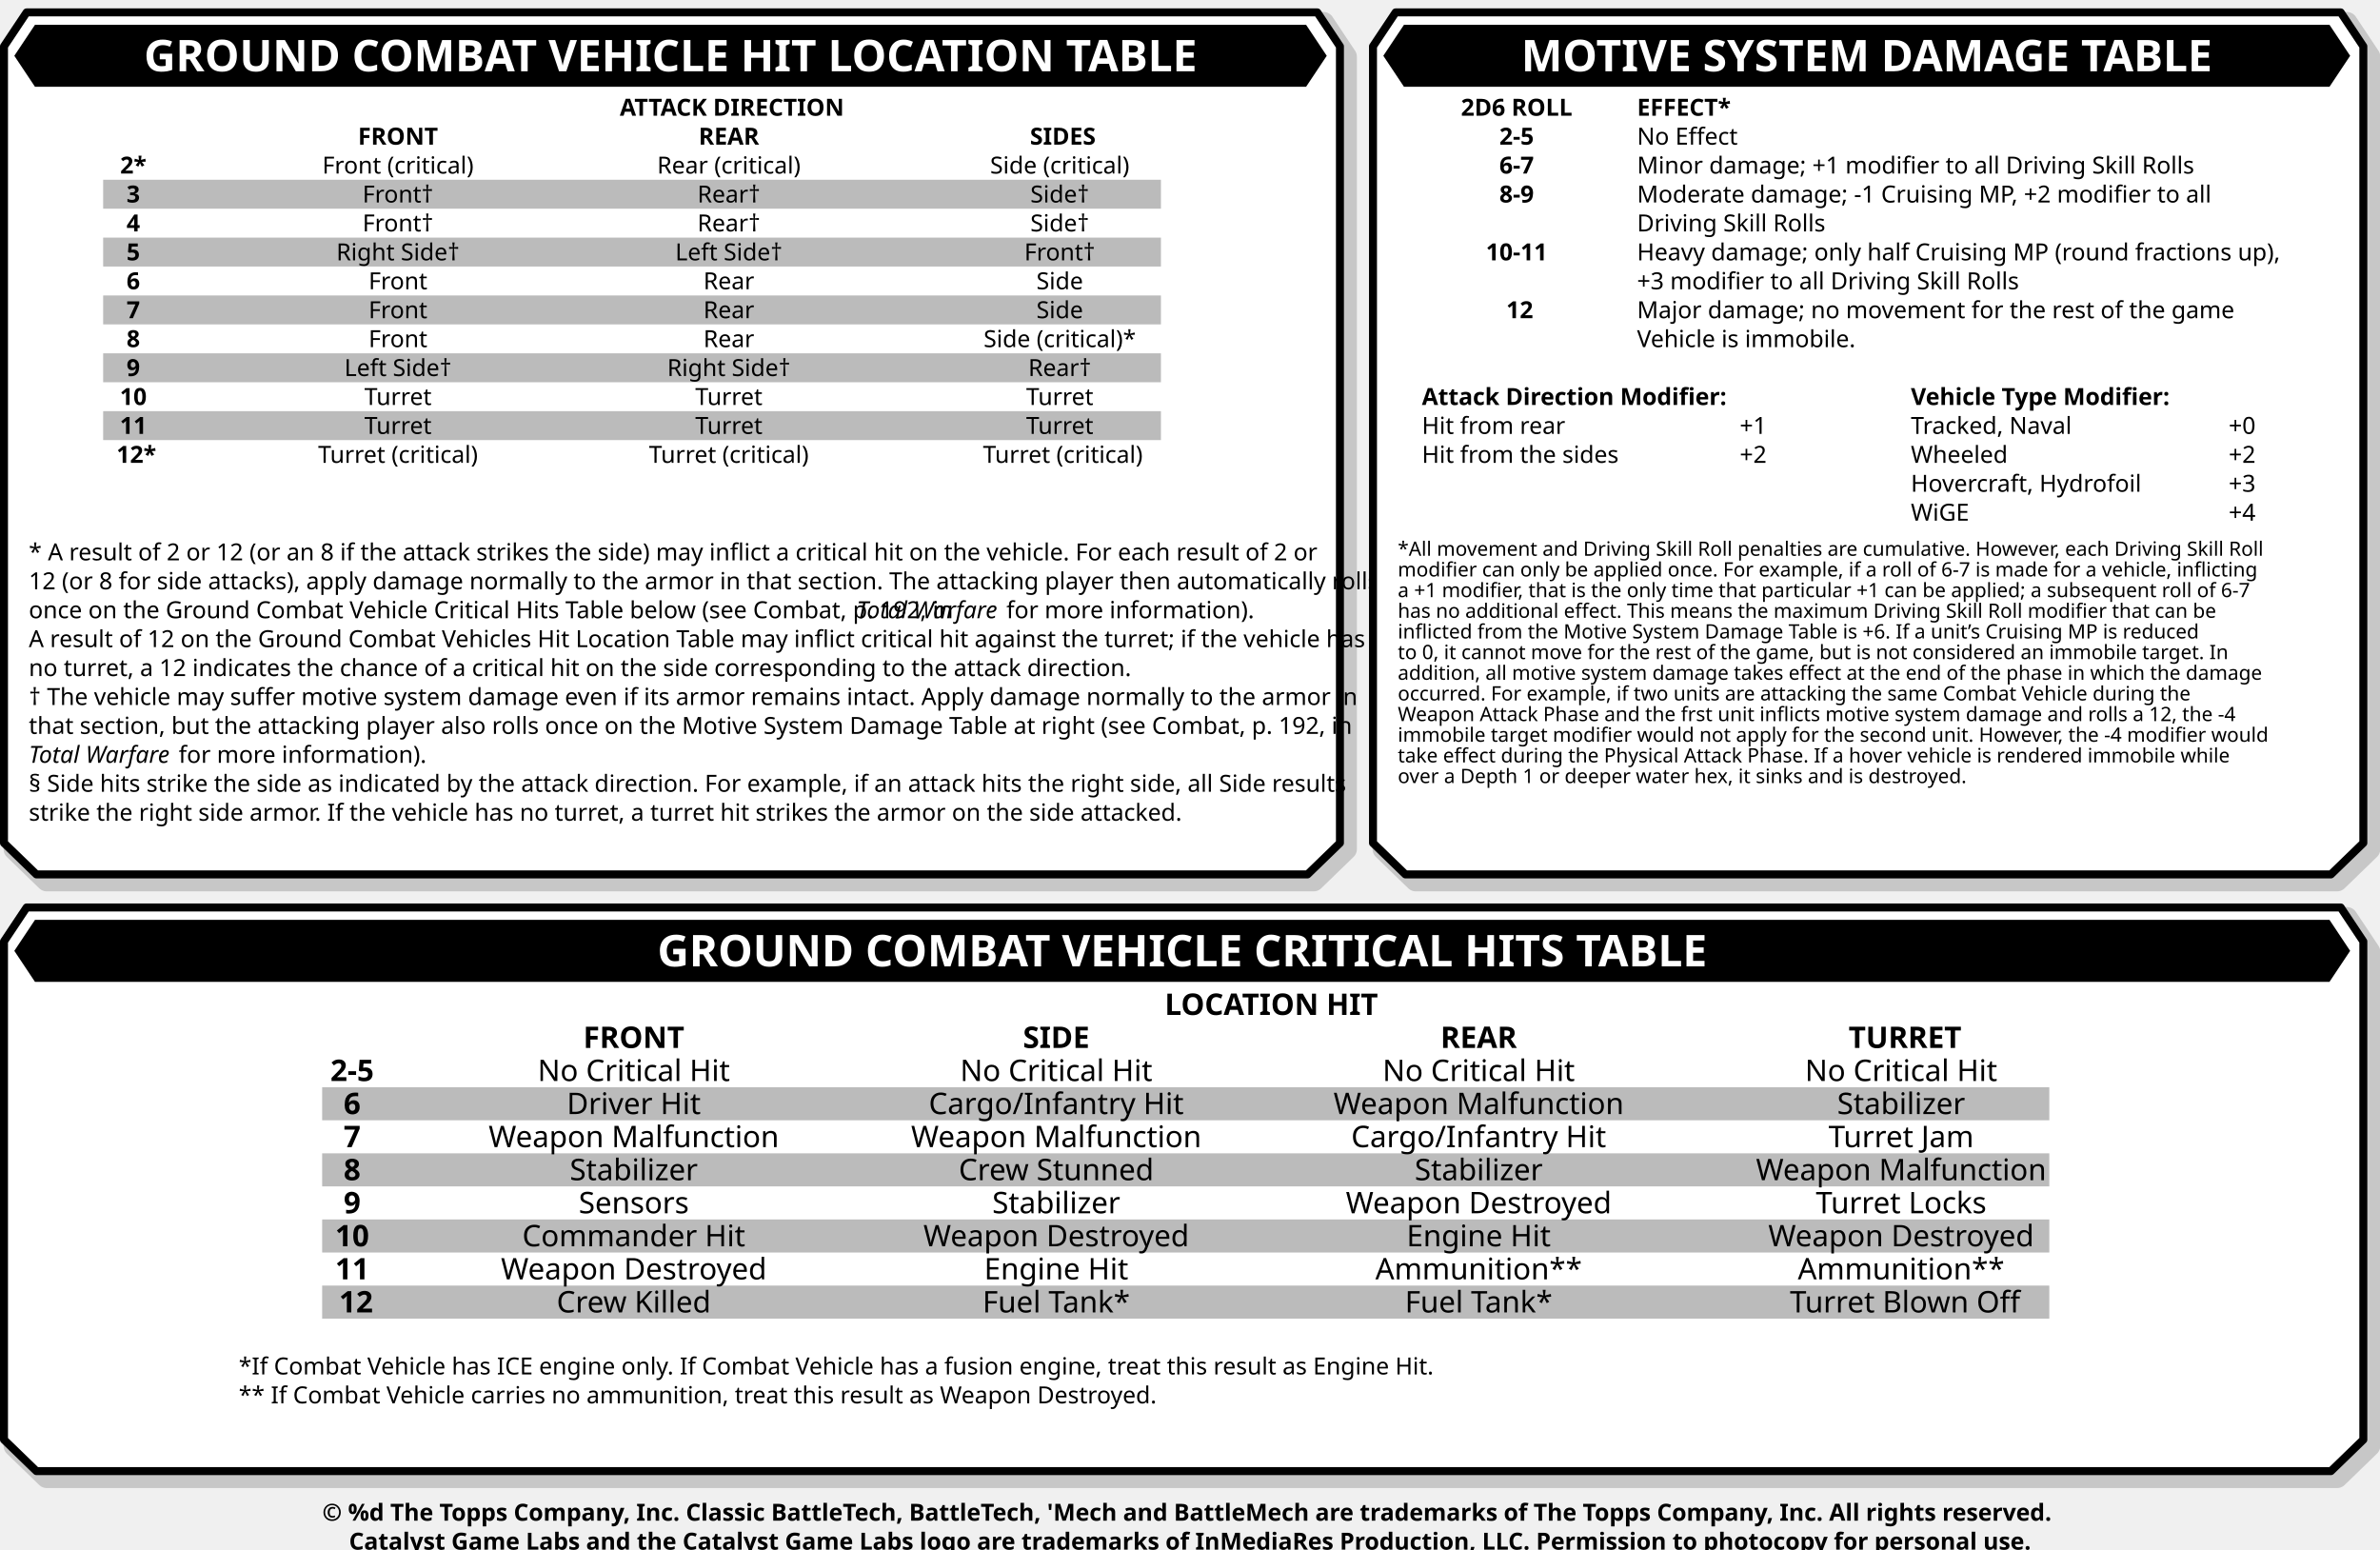
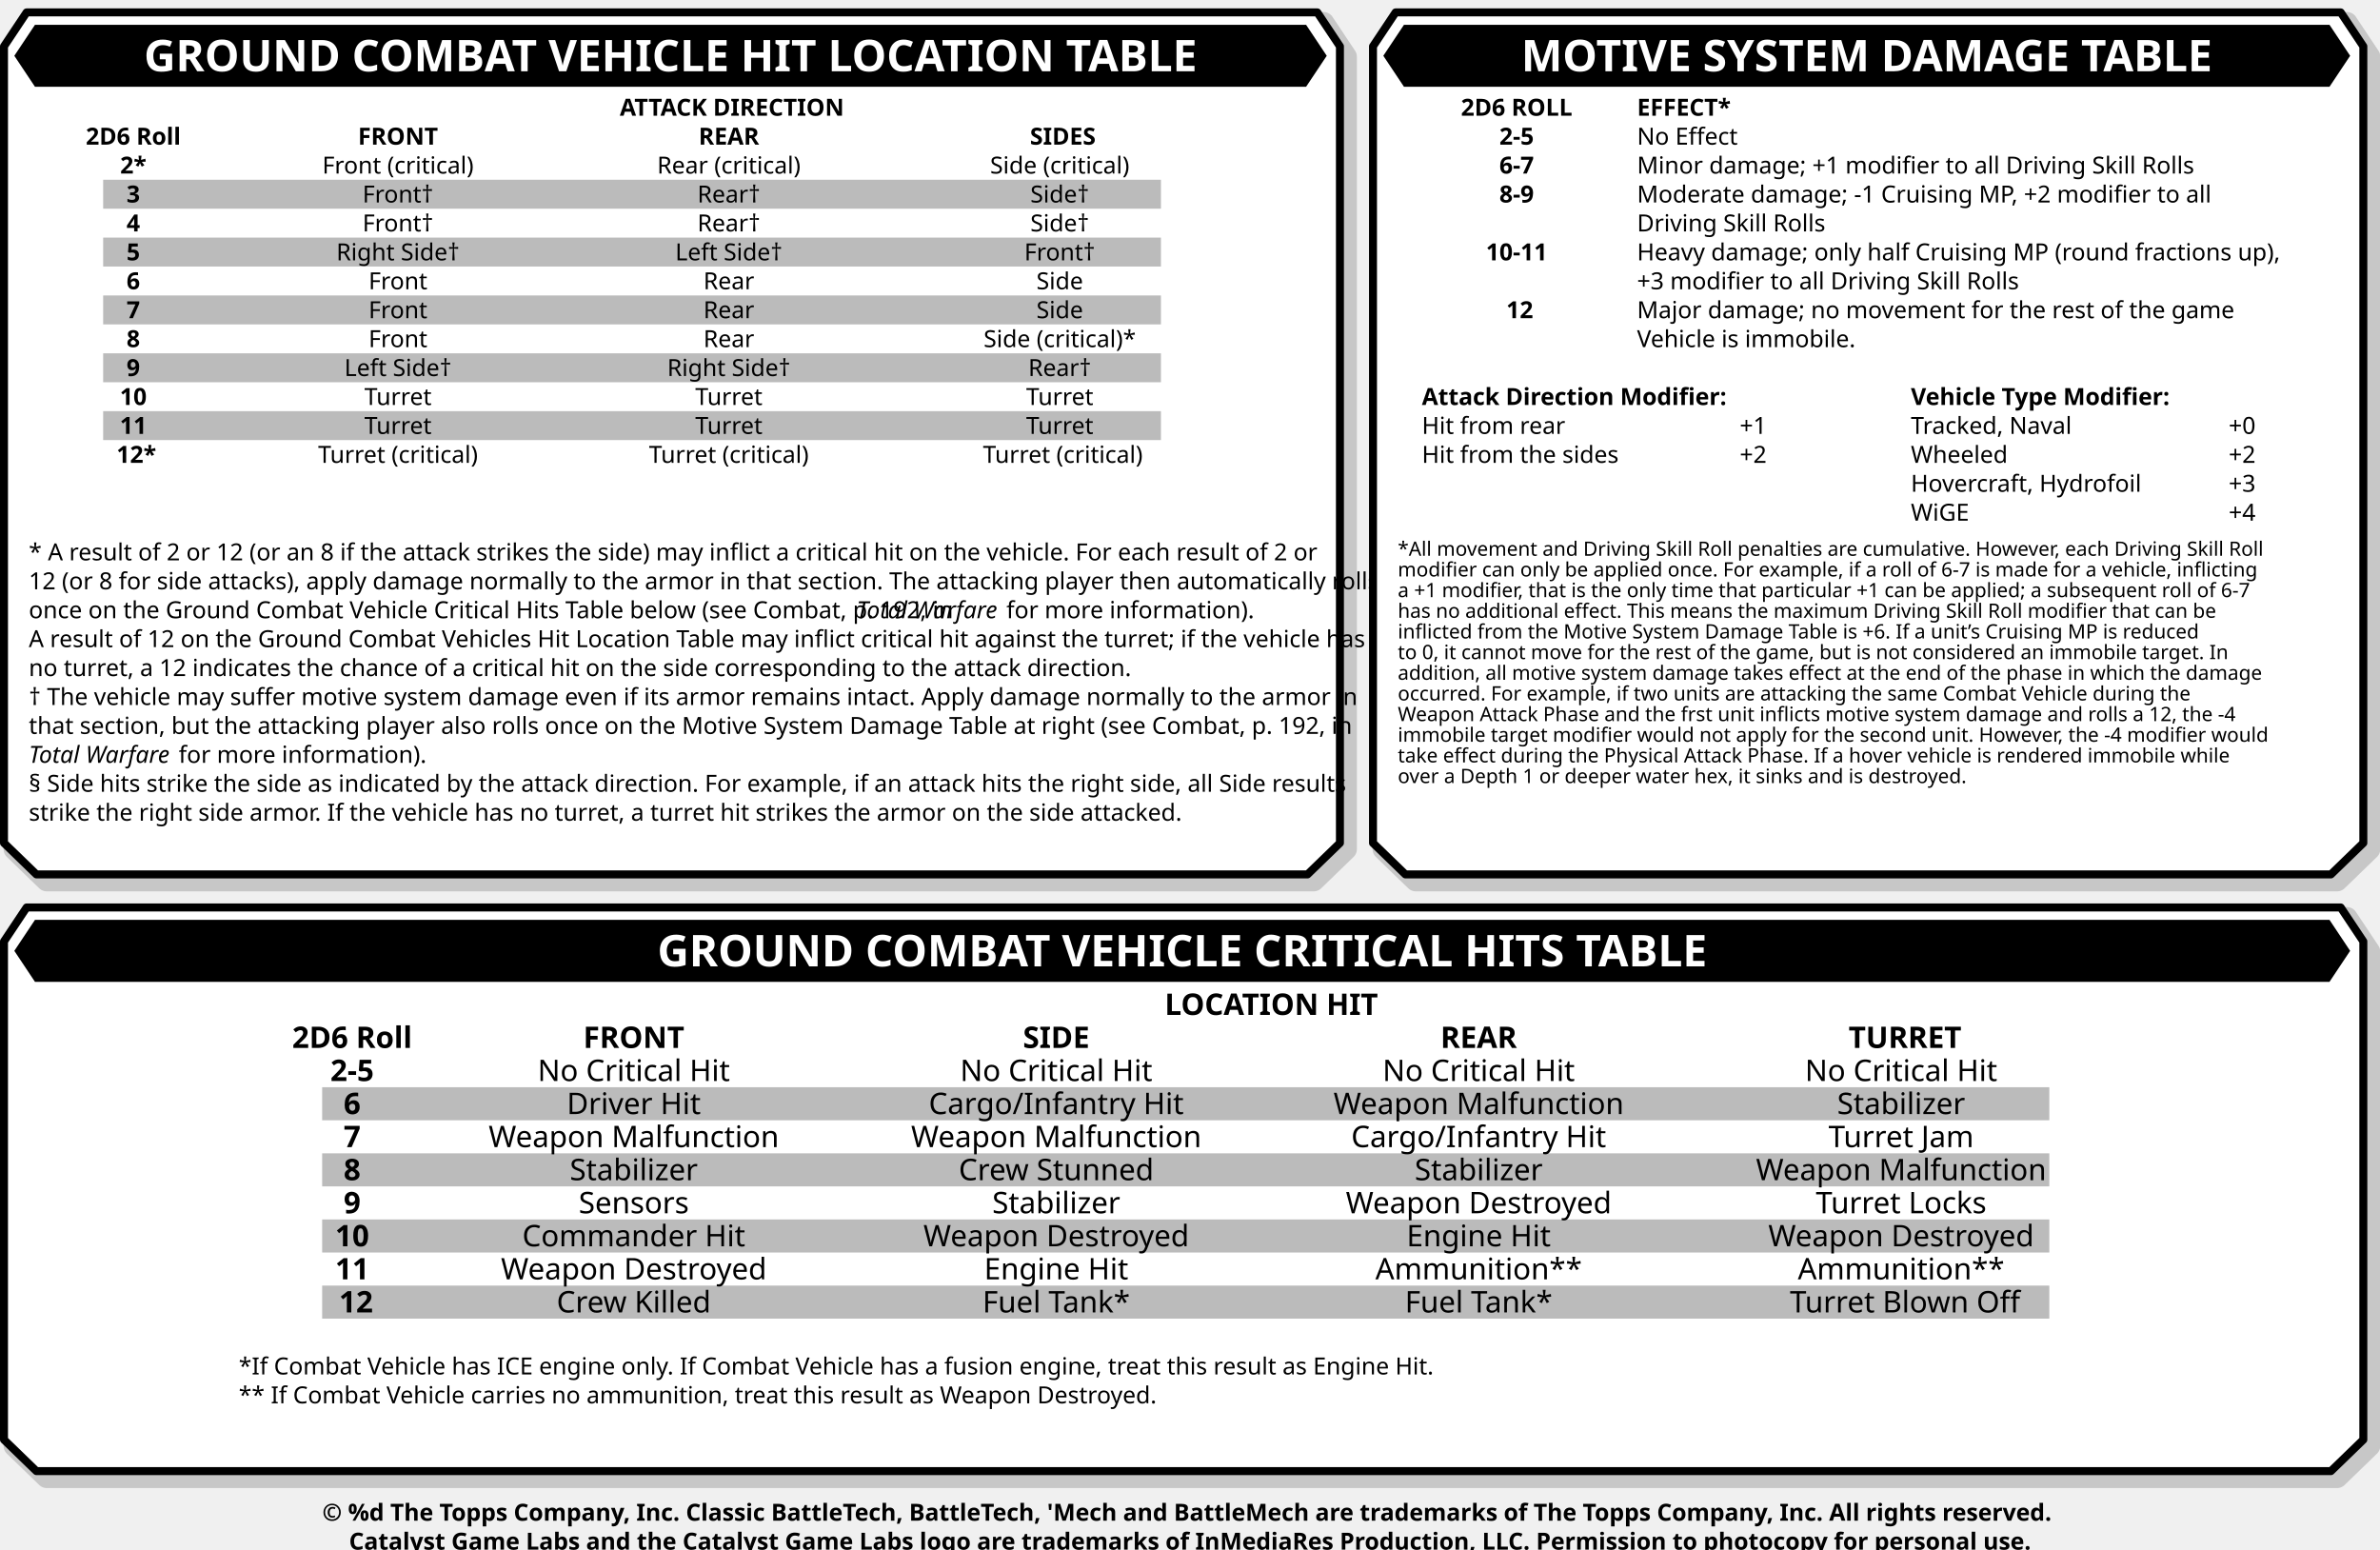
<svg xmlns="http://www.w3.org/2000/svg" contentScriptType="text/ecmascript" width="576.0" zoomAndPan="magnify" contentStyleType="text/css" height="375.0" preserveAspectRatio="xMidYMid meet" version="1.0" id="svg155">
  <defs id="defs155" />
  <g style="mml-color-elements:" id="rs_template">
    <text font-size="5.7px" transform="translate (288.0 375.0)" fill="#000000" text-anchor="middle" font-family="Eurostile" id="footer" font-weight="bold">
      <tspan lengthAdjust="spacingAndGlyphs" x="0.0" id="tspanCopyright" y="-7.000" textLength="547.200">© %d The Topps Company, Inc. Classic BattleTech, BattleTech, 'Mech and BattleMech are trademarks of The Topps Company, Inc. All rights reserved.</tspan>
      <tspan lengthAdjust="spacingAndGlyphs" x="0.0" y="0" textLength="518.400" id="tspan1">Catalyst Game Labs and the Catalyst Game Labs logo are trademarks of InMediaRes Production, LLC. Permission to photocopy for personal use.</tspan>
    </text>
    <g transform="translate(0.966,3)" id="g64">
      <g id="g4">
        <path fill="#ffffff" d="M 2.5,10.714 7.975,2.5 h 311.37 l 5.475,8.214 0,191.786 -7.845,7.6 H 10.345 L 2.5,202.5 Z" stroke-width="5.2" stroke-linejoin="round" stroke="#c7c7c7" id="path1" />
        <path fill="#ffffff" d="M 0,8.214 5.475,0 h 312.37 l 5.475,8.214 0,192.786 -7.845,7.6 H 7.845 L 0,201 Z" stroke-width="1.932" stroke-linejoin="round" stroke="#000000" id="path2" />
        <g transform="translate(2.5,3)" id="g3">
          <path fill="#000000" d="M 0,7.5 4.999,0 h 307.63 l 4.999,7.5 -4.999,7.5 H 4.999 Z" id="path3" />
          <text x="158.814" y="11.25" fill="#ffffff" text-anchor="middle" style="font-style:normal;font-weight:bold;font-size:10.6px;font-family:Eurostile" textLength="198.545" lengthAdjust="spacingAndGlyphs" id="text3">GROUND COMBAT VEHICLE HIT LOCATION TABLE</text>
        </g>
      </g>
      <g id="shade1" style="fill:#bbbbbb" class="tableshading" transform="translate(0,-3)">
        <rect id="rect155" width="256" height="7" x="24" y="43.5" />
        <rect id="rect156" width="256" height="7" x="24" y="57.5" />
        <rect id="rect157" width="256" height="7" x="24" y="71.5" />
        <rect id="rect158" width="256" height="7" x="24" y="85.5" />
        <rect id="rect159" width="256" height="7" x="24" y="99.5" />
      </g>
      <text fill="#000000" x="176.176" y="25" style="font-style:normal;font-weight:bold;font-size:5.7px;font-family:Eurostile" text-anchor="middle" id="text4">ATTACK DIRECTION</text>
      <g transform="translate(0,32)" id="g50">
        <text text-anchor="middle" style="font-style:normal;font-weight:bold;font-size:5.7px;font-family:Eurostile" id="text6">
+           <tspan x="32.032" y="0" id="tspan4">2D6 Roll</tspan>
          <tspan x="96.096" y="0" id="tspan4">FRONT</tspan>
          <tspan x="176.176" y="0" id="tspan5">REAR</tspan>
          <tspan x="256.256" y="0" id="tspan6">SIDES</tspan>
        </text>
        <text text-anchor="middle" style="font-style:normal;font-weight:bold;font-size:5.7px;font-family:Eurostile" id="text17">
          <tspan x="32.032" y="7" id="tspan7">2*</tspan>
          <tspan x="32.032" y="14" id="tspan8">3</tspan>
          <tspan x="32.032" y="21" id="tspan9">4</tspan>
          <tspan x="32.032" y="28" id="tspan10">5</tspan>
          <tspan x="32.032" y="35" id="tspan11">6</tspan>
          <tspan x="32.032" y="42" id="tspan12">7</tspan>
          <tspan x="32.032" y="49" id="tspan13">8</tspan>
          <tspan x="32.032" y="56" id="tspan14">9</tspan>
          <tspan x="32.032" y="63" id="tspan15">10</tspan>
          <tspan x="32.032" y="70" id="tspan16">11</tspan>
          <tspan x="32.032" y="77" id="tspan17">12*</tspan>
        </text>
        <text text-anchor="middle" style="font-style:normal;font-weight:normal;font-size:5.7px;font-family:Eurostile" id="text50">
          <tspan x="96.096" y="7" id="tspan18">Front (critical)</tspan>
          <tspan x="176.176" y="7" id="tspan19">Rear (critical)</tspan>
          <tspan x="256.256" y="7" id="tspan20">Side (critical)</tspan>
          <tspan x="96.096" y="14" id="tspan21">Front†</tspan>
          <tspan x="176.176" y="14" id="tspan22">Rear†</tspan>
          <tspan x="256.256" y="14" id="tspan23">Side†</tspan>
          <tspan x="96.096" y="21" id="tspan24">Front†</tspan>
          <tspan x="176.176" y="21" id="tspan25">Rear†</tspan>
          <tspan x="256.256" y="21" id="tspan26">Side†</tspan>
          <tspan x="96.096" y="28" id="tspan27">Right Side†</tspan>
          <tspan x="176.176" y="28" id="tspan28">Left Side†</tspan>
          <tspan x="256.256" y="28" id="tspan29">Front†</tspan>
          <tspan x="96.096" y="35" id="tspan30">Front</tspan>
          <tspan x="176.176" y="35" id="tspan31">Rear</tspan>
          <tspan x="256.256" y="35" id="tspan32">Side</tspan>
          <tspan x="96.096" y="42" id="tspan33">Front</tspan>
          <tspan x="176.176" y="42" id="tspan34">Rear</tspan>
          <tspan x="256.256" y="42" id="tspan35">Side</tspan>
          <tspan x="96.096" y="49" id="tspan36">Front</tspan>
          <tspan x="176.176" y="49" id="tspan37">Rear</tspan>
          <tspan x="256.256" y="49" id="tspan38">Side (critical)*</tspan>
          <tspan x="96.096" y="56" id="tspan39">Left Side†</tspan>
          <tspan x="176.176" y="56" id="tspan40">Right Side†</tspan>
          <tspan x="256.256" y="56" id="tspan41">Rear†</tspan>
          <tspan x="96.096" y="63" id="tspan42">Turret</tspan>
          <tspan x="176.176" y="63" id="tspan43">Turret</tspan>
          <tspan x="256.256" y="63" id="tspan44">Turret</tspan>
          <tspan x="96.096" y="70" id="tspan45">Turret</tspan>
          <tspan x="176.176" y="70" id="tspan46">Turret</tspan>
          <tspan x="256.256" y="70" id="tspan47">Turret</tspan>
          <tspan x="96.096" y="77" id="tspan48">Turret (critical)</tspan>
          <tspan x="176.176" y="77" id="tspan49">Turret (critical)</tspan>
          <tspan x="256.256" y="77" id="tspan50">Turret (critical)</tspan>
        </text>
      </g>
      <g transform="translate(0,125.6)" id="g63">
        <text x="6" y="7" fill="#000000" text-anchor="start" style="font-style:normal;font-weight:normal;font-size:5.7px;font-family:Eurostile" textLength="311.32" lengthAdjust="spacingAndGlyphs" id="text51">* A result of 2 or 12 (or an 8 if the attack strikes the side) may inflict a critical hit on the vehicle. For each result of 2 or</text>
        <text x="6" y="14" fill="#000000" text-anchor="start" style="font-style:normal;font-weight:normal;font-size:5.7px;font-family:Eurostile" textLength="311.32" lengthAdjust="spacingAndGlyphs" id="text52">12 (or 8 for side attacks), apply damage normally to the armor in that section. The attacking player then automatically rolls</text>
        <text x="6" y="21" fill="#000000" text-anchor="start" style="font-style:normal;font-weight:normal;font-size:5.7px;font-family:Eurostile" textLength="200.326" lengthAdjust="spacingAndGlyphs" id="text53">once on the Ground Combat Vehicle Critical Hits Table below (see Combat, p. 192, in</text>
        <text x="206.326" y="21" fill="#000000" text-anchor="start" style="font-style:italic;font-weight:normal;font-size:5.7px;font-family:Eurostile" textLength="33.425" lengthAdjust="spacingAndGlyphs" id="text54">Total Warfare</text>
        <text x="242.595" y="21" fill="#000000" text-anchor="start" style="font-style:normal;font-weight:normal;font-size:5.7px;font-family:Eurostile" textLength="53.281" lengthAdjust="spacingAndGlyphs" id="text55">for more information).</text>
        <text x="6" y="28" fill="#000000" text-anchor="start" style="font-style:normal;font-weight:normal;font-size:5.7px;font-family:Eurostile" textLength="311.32" lengthAdjust="spacingAndGlyphs" id="text56">A result of 12 on the Ground Combat Vehicles Hit Location Table may inflict critical hit against the turret; if the vehicle has</text>
        <text fill="#000000" x="6" y="35" style="font-style:normal;font-weight:normal;font-size:5.7px;font-family:Eurostile" text-anchor="start" id="text57">no turret, a 12 indicates the chance of a critical hit on the side corresponding to the attack direction.</text>
        <text x="6" y="42" fill="#000000" text-anchor="start" style="font-style:normal;font-weight:normal;font-size:5.7px;font-family:Eurostile" textLength="311.32" lengthAdjust="spacingAndGlyphs" id="text58">† The vehicle may suffer motive system damage even if its armor remains intact. Apply damage normally to the armor in</text>
        <text x="6" y="49" fill="#000000" text-anchor="start" style="font-style:normal;font-weight:normal;font-size:5.7px;font-family:Eurostile" textLength="311.32" lengthAdjust="spacingAndGlyphs" id="text59">that section, but the attacking player also rolls once on the Motive System Damage Table at right (see Combat, p. 192, in</text>
        <text x="6" y="56" fill="#000000" text-anchor="start" style="font-style:italic;font-weight:normal;font-size:5.7px;font-family:Eurostile" textLength="33.425" lengthAdjust="spacingAndGlyphs" id="text60">Total Warfare</text>
        <text x="42.269" y="56" fill="#000000" text-anchor="start" style="font-style:normal;font-weight:normal;font-size:5.7px;font-family:Eurostile" textLength="53.281" lengthAdjust="spacingAndGlyphs" id="text61">for more information).</text>
        <text x="6" y="63" fill="#000000" text-anchor="start" style="font-style:normal;font-weight:normal;font-size:5.7px;font-family:Eurostile" textLength="311.32" lengthAdjust="spacingAndGlyphs" id="text62">§ Side hits strike the side as indicated by the attack direction. For example, if an attack hits the right side, all Side results</text>
        <text fill="#000000" x="6" y="70" style="font-style:normal;font-weight:normal;font-size:5.7px;font-family:Eurostile" text-anchor="start" id="text63">strike the right side armor. If the vehicle has no turret, a turret hit strikes the armor on the side attacked.</text>
      </g>
    </g>
    <g transform="translate(332.286,3)" id="g107">
      <g id="g67">
        <path fill="#ffffff" d="M 2.5,10.714 7.975,2.5 h 227.73 l 5.475,8.214 V 202.5 l -7.845,7.6 H 10.345 L 2.5,202.5 Z" stroke-width="5.2" stroke-linejoin="round" stroke="#c7c7c7" id="path64" />
        <path fill="#ffffff" d="M 0,8.214 5.475,0 h 228.73 l 5.475,8.214 V 201 l -7.845,7.6 H 7.845 L 0,201 Z" stroke-width="1.932" stroke-linejoin="round" stroke="#000000" id="path65" />
        <g transform="translate(2.5,3)" id="g66">
          <path fill="#000000" d="M 0,7.5 4.999,0 h 223.99 l 4.999,7.5 -4.999,7.5 H 4.999 Z" id="path66" />
          <text x="116.994" y="11.25" fill="#ffffff" text-anchor="middle" style="font-style:normal;font-weight:bold;font-size:10.6px;font-family:Eurostile" textLength="157.417" lengthAdjust="spacingAndGlyphs" id="text66">MOTIVE SYSTEM DAMAGE TABLE</text>
        </g>
      </g>
      <g transform="translate(0,25)" id="g81">
        <text text-anchor="start" style="font-style:normal;font-weight:bold;font-size:5.7px;font-family:Eurostile" id="text67">
          <tspan x="63.904" y="0" id="tspan67">EFFECT*</tspan>
        </text>
        <text text-anchor="middle" style="font-style:normal;font-weight:bold;font-size:5.7px;font-family:Eurostile" id="text73">
          <tspan x="35.502" y="0" id="tspan68">2D6 ROLL</tspan>
          <tspan x="35.502" y="7" id="tspan69">2-5</tspan>
          <tspan x="35.502" y="14" id="tspan70">6-7</tspan>
          <tspan x="35.502" y="21" id="tspan71">8-9</tspan>
          <tspan x="35.502" y="35" id="tspan72">10-11</tspan>
          <tspan x="35.502" y="49" id="tspan73">12</tspan>
        </text>
        <text text-anchor="start" style="font-style:normal;font-weight:normal;font-size:5.7px;font-family:Eurostile" id="text81">
          <tspan x="63.904" y="7" id="tspan74">No Effect</tspan>
          <tspan x="63.904" y="14" id="tspan75">Minor damage; +1 modifier to all Driving Skill Rolls</tspan>
          <tspan x="63.904" y="21" id="tspan76">Moderate damage; -1 Cruising MP, +2 modifier to all</tspan>
          <tspan x="63.904" y="28" id="tspan77">Driving Skill Rolls</tspan>
          <tspan x="63.904" y="35" id="tspan78">Heavy damage; only half Cruising MP (round fractions up),</tspan>
          <tspan x="63.904" y="42" id="tspan79">+3 modifier to all Driving Skill Rolls</tspan>
          <tspan x="63.904" y="49" id="tspan80">Major damage; no movement for the rest of the game</tspan>
          <tspan x="63.904" y="56" id="tspan81">Vehicle is immobile.</tspan>
        </text>
      </g>
      <g transform="translate(0,95)" id="g86">
        <text text-anchor="start" style="font-style:normal;font-weight:bold;font-size:5.7px;font-family:Eurostile" id="text82">
          <tspan x="11.834" y="0" id="tspan82">Attack Direction Modifier:</tspan>
        </text>
        <text text-anchor="start" style="font-style:normal;font-weight:normal;font-size:5.7px;font-family:Eurostile" id="text86">
          <tspan x="11.834" y="7" id="tspan83">Hit from rear</tspan>
          <tspan x="88.755" y="7" id="tspan84">+1</tspan>
          <tspan x="11.834" y="14" id="tspan85">Hit from the sides</tspan>
          <tspan x="88.755" y="14" id="tspan86">+2</tspan>
        </text>
      </g>
      <g transform="translate(118.34,95)" id="g95">
        <text text-anchor="start" style="font-style:normal;font-weight:bold;font-size:5.7px;font-family:Eurostile" id="text87">
          <tspan x="11.834" y="0" id="tspan87">Vehicle Type Modifier:</tspan>
        </text>
        <text text-anchor="start" style="font-style:normal;font-weight:normal;font-size:5.7px;font-family:Eurostile" id="text95">
          <tspan x="11.834" y="7" id="tspan88">Tracked, Naval</tspan>
          <tspan x="88.755" y="7" id="tspan89">+0</tspan>
          <tspan x="11.834" y="14" id="tspan90">Wheeled</tspan>
          <tspan x="88.755" y="14" id="tspan91">+2</tspan>
          <tspan x="11.834" y="21" id="tspan92">Hovercraft, Hydrofoil</tspan>
          <tspan x="88.755" y="21" id="tspan93">+3</tspan>
          <tspan x="11.834" y="28" id="tspan94">WiGE</tspan>
          <tspan x="88.755" y="28" id="tspan95">+4</tspan>
        </text>
      </g>
      <text x="6" y="131.5" fill="#000000" text-anchor="start" style="font-style:normal;font-weight:normal;font-size:4.8px;font-family:Eurostile" textLength="227.68" lengthAdjust="spacingAndGlyphs" id="text96">*All movement and Driving Skill Roll penalties are cumulative. However, each Driving Skill Roll</text>
      <text x="6" y="136.5" fill="#000000" text-anchor="start" style="font-style:normal;font-weight:normal;font-size:4.8px;font-family:Eurostile" textLength="227.68" lengthAdjust="spacingAndGlyphs" id="text97">modifier can only be applied once. For example, if a roll of 6-7 is made for a vehicle, inflicting</text>
      <text x="6" y="141.5" fill="#000000" text-anchor="start" style="font-style:normal;font-weight:normal;font-size:4.8px;font-family:Eurostile" textLength="227.68" lengthAdjust="spacingAndGlyphs" id="text98">a +1 modifier, that is the only time that particular +1 can be applied; a subsequent roll of 6-7</text>
      <text x="6" y="146.5" fill="#000000" text-anchor="start" style="font-style:normal;font-weight:normal;font-size:4.8px;font-family:Eurostile" textLength="227.68" lengthAdjust="spacingAndGlyphs" id="text99">has no additional effect. This means the maximum Driving Skill Roll modifier that can be</text>
      <text x="6" y="151.5" fill="#000000" text-anchor="start" style="font-style:normal;font-weight:normal;font-size:4.8px;font-family:Eurostile" textLength="227.68" lengthAdjust="spacingAndGlyphs" id="text100">inflicted from the Motive System Damage Table is +6. If a unit’s Cruising MP is reduced</text>
      <text x="6" y="156.5" fill="#000000" text-anchor="start" style="font-style:normal;font-weight:normal;font-size:4.8px;font-family:Eurostile" textLength="227.68" lengthAdjust="spacingAndGlyphs" id="text101">to 0, it cannot move for the rest of the game, but is not considered an immobile target. In</text>
      <text x="6" y="161.5" fill="#000000" text-anchor="start" style="font-style:normal;font-weight:normal;font-size:4.8px;font-family:Eurostile" textLength="227.68" lengthAdjust="spacingAndGlyphs" id="text102">addition, all motive system damage takes effect at the end of the phase in which the damage</text>
      <text x="6" y="166.5" fill="#000000" text-anchor="start" style="font-style:normal;font-weight:normal;font-size:4.8px;font-family:Eurostile" textLength="227.68" lengthAdjust="spacingAndGlyphs" id="text103">occurred. For example, if two units are attacking the same Combat Vehicle during the</text>
      <text x="6" y="171.5" fill="#000000" text-anchor="start" style="font-style:normal;font-weight:normal;font-size:4.8px;font-family:Eurostile" textLength="227.68" lengthAdjust="spacingAndGlyphs" id="text104">Weapon Attack Phase and the frst unit inflicts motive system damage and rolls a 12, the -4</text>
      <text x="6" y="176.5" fill="#000000" text-anchor="start" style="font-style:normal;font-weight:normal;font-size:4.8px;font-family:Eurostile" textLength="227.68" lengthAdjust="spacingAndGlyphs" id="text105">immobile target modifier would not apply for the second unit. However, the -4 modifier would</text>
      <text x="6" y="181.5" fill="#000000" text-anchor="start" style="font-style:normal;font-weight:normal;font-size:4.8px;font-family:Eurostile" textLength="227.68" lengthAdjust="spacingAndGlyphs" id="text106">take effect during the Physical Attack Phase. If a hover vehicle is rendered immobile while</text>
      <text fill="#000000" x="6" y="186.5" style="font-style:normal;font-weight:normal;font-size:4.8px;font-family:Eurostile" text-anchor="start" id="text107">over a Depth 1 or deeper water hex, it sinks and is destroyed.</text>
    </g>
    <g transform="translate(0.966,219.6)" id="g155">
      <g id="g110">
        <path fill="#ffffff" d="M 2.5,10.714 7.975,2.5 h 559.05 l 5.475,8.214 V 130.3 l -7.845,7.6 H 10.345 L 2.5,130.3 Z" stroke-width="5.2" stroke-linejoin="round" stroke="#c7c7c7" id="path107" />
        <path d="M 0,8.214 5.475,0 h 560.05 L 571,8.214 V 128.8 l -7.845,7.6 H 7.845 L 0,128.8 Z" stroke-width="1.932" stroke-linejoin="round" stroke="#000000" id="path108" fill="#ffffff" />
        <g transform="translate(2.5,3)" id="g109">
          <path fill="#000000" d="M 0,7.5 4.999,0 h 555.31 l 4.999,7.5 -4.999,7.5 H 4.999 Z" id="path109" />
          <text x="282.654" y="11.25" fill="#ffffff" text-anchor="middle" style="font-style:normal;font-weight:bold;font-size:10.6px;font-family:Eurostile" textLength="213.991" lengthAdjust="spacingAndGlyphs" id="text109">GROUND COMBAT VEHICLE CRITICAL HITS TABLE</text>
        </g>
      </g>
      <g id="shade2" style="fill:#bbbbbb" class="tableshading" transform="translate(0,-219.5)">
        <rect id="rect160" width="418" height="8" x="77" y="263" />
        <rect id="rect161" width="418" height="8" x="77" y="279" />
        <rect id="rect162" width="418" height="8" x="77" y="295" />
        <rect id="rect163" width="418" height="8" x="77" y="311" />
      </g>
      <text fill="#000000" x="306.72" y="26" style="font-style:normal;font-weight:bold;font-size:7.2px;font-family:Eurostile" text-anchor="middle" id="text110">LOCATION HIT</text>
      <g transform="translate(0,34)" id="g153">
        <text text-anchor="middle" style="font-style:normal;font-weight:bold;font-size:7.2px;font-family:Eurostile" id="text113">
+           <tspan x="85.2" y="0" id="tspan110">2D6 Roll</tspan>
          <tspan x="153.36" y="0" id="tspan110">FRONT</tspan>
          <tspan x="255.6" y="0" id="tspan111">SIDE</tspan>
          <tspan x="357.84" y="0" id="tspan112">REAR</tspan>
          <tspan x="460.08" y="0" id="tspan113">TURRET</tspan>
        </text>
        <text text-anchor="middle" style="font-style:normal;font-weight:bold;font-size:7.2px;font-family:Eurostile" id="text121">
          <tspan x="85.2" y="8" id="tspan114">2-5</tspan>
          <tspan x="85.2" y="16" id="tspan115">6</tspan>
          <tspan x="85.2" y="24" id="tspan116">7</tspan>
          <tspan x="85.2" y="32" id="tspan117">8</tspan>
          <tspan x="85.2" y="40" id="tspan118">9</tspan>
          <tspan x="85.2" y="48" id="tspan119">10</tspan>
          <tspan x="85.2" y="56" id="tspan120">11</tspan>
          <tspan x="85.2" y="64" id="tspan121">12</tspan>
        </text>
        <text text-anchor="middle" style="font-style:normal;font-weight:normal;font-size:7.2px;font-family:Eurostile" id="text153">
          <tspan x="153.36" y="8" id="tspan122">No Critical Hit</tspan>
          <tspan x="255.6" y="8" id="tspan123">No Critical Hit</tspan>
          <tspan x="357.84" y="8" id="tspan124">No Critical Hit</tspan>
          <tspan x="460.08" y="8" id="tspan125">No Critical Hit</tspan>
          <tspan x="153.36" y="16" id="tspan126">Driver Hit</tspan>
          <tspan x="255.6" y="16" id="tspan127">Cargo/Infantry Hit</tspan>
          <tspan x="357.84" y="16" id="tspan128">Weapon Malfunction</tspan>
          <tspan x="460.08" y="16" id="tspan129">Stabilizer</tspan>
          <tspan x="153.36" y="24" id="tspan130">Weapon Malfunction</tspan>
          <tspan x="255.6" y="24" id="tspan131">Weapon Malfunction</tspan>
          <tspan x="357.84" y="24" id="tspan132">Cargo/Infantry Hit</tspan>
          <tspan x="460.08" y="24" id="tspan133">Turret Jam</tspan>
          <tspan x="153.36" y="32" id="tspan134">Stabilizer</tspan>
          <tspan x="255.6" y="32" id="tspan135">Crew Stunned</tspan>
          <tspan x="357.84" y="32" id="tspan136">Stabilizer</tspan>
          <tspan x="460.08" y="32" id="tspan137">Weapon Malfunction</tspan>
          <tspan x="153.36" y="40" id="tspan138">Sensors</tspan>
          <tspan x="255.6" y="40" id="tspan139">Stabilizer</tspan>
          <tspan x="357.84" y="40" id="tspan140">Weapon Destroyed</tspan>
          <tspan x="460.08" y="40" id="tspan141">Turret Locks</tspan>
          <tspan x="153.36" y="48" id="tspan142">Commander Hit</tspan>
          <tspan x="255.6" y="48" id="tspan143">Weapon Destroyed</tspan>
          <tspan x="357.84" y="48" id="tspan144">Engine Hit</tspan>
          <tspan x="460.08" y="48" id="tspan145">Weapon Destroyed</tspan>
          <tspan x="153.36" y="56" id="tspan146">Weapon Destroyed</tspan>
          <tspan x="255.6" y="56" id="tspan147">Engine Hit</tspan>
          <tspan x="357.84" y="56" id="tspan148">Ammunition**</tspan>
          <tspan x="460.08" y="56" id="tspan149">Ammunition**</tspan>
          <tspan x="153.36" y="64" id="tspan150">Crew Killed</tspan>
          <tspan x="255.6" y="64" id="tspan151">Fuel Tank*</tspan>
          <tspan x="357.84" y="64" id="tspan152">Fuel Tank*</tspan>
          <tspan x="460.08" y="64" id="tspan153">Turret Blown Off</tspan>
        </text>
      </g>
      <text fill="#000000" x="56.8" y="113" style="font-style:normal;font-weight:normal;font-size:5.7px;font-family:Eurostile" text-anchor="start" id="text154">*If Combat Vehicle has ICE engine only. If Combat Vehicle has a fusion engine, treat this result as Engine Hit.</text>
      <text fill="#000000" x="56.8" y="120" style="font-style:normal;font-weight:normal;font-size:5.7px;font-family:Eurostile" text-anchor="start" id="text155">** If Combat Vehicle carries no ammunition, treat this result as Weapon Destroyed.</text>
    </g>
  </g>
</svg>
